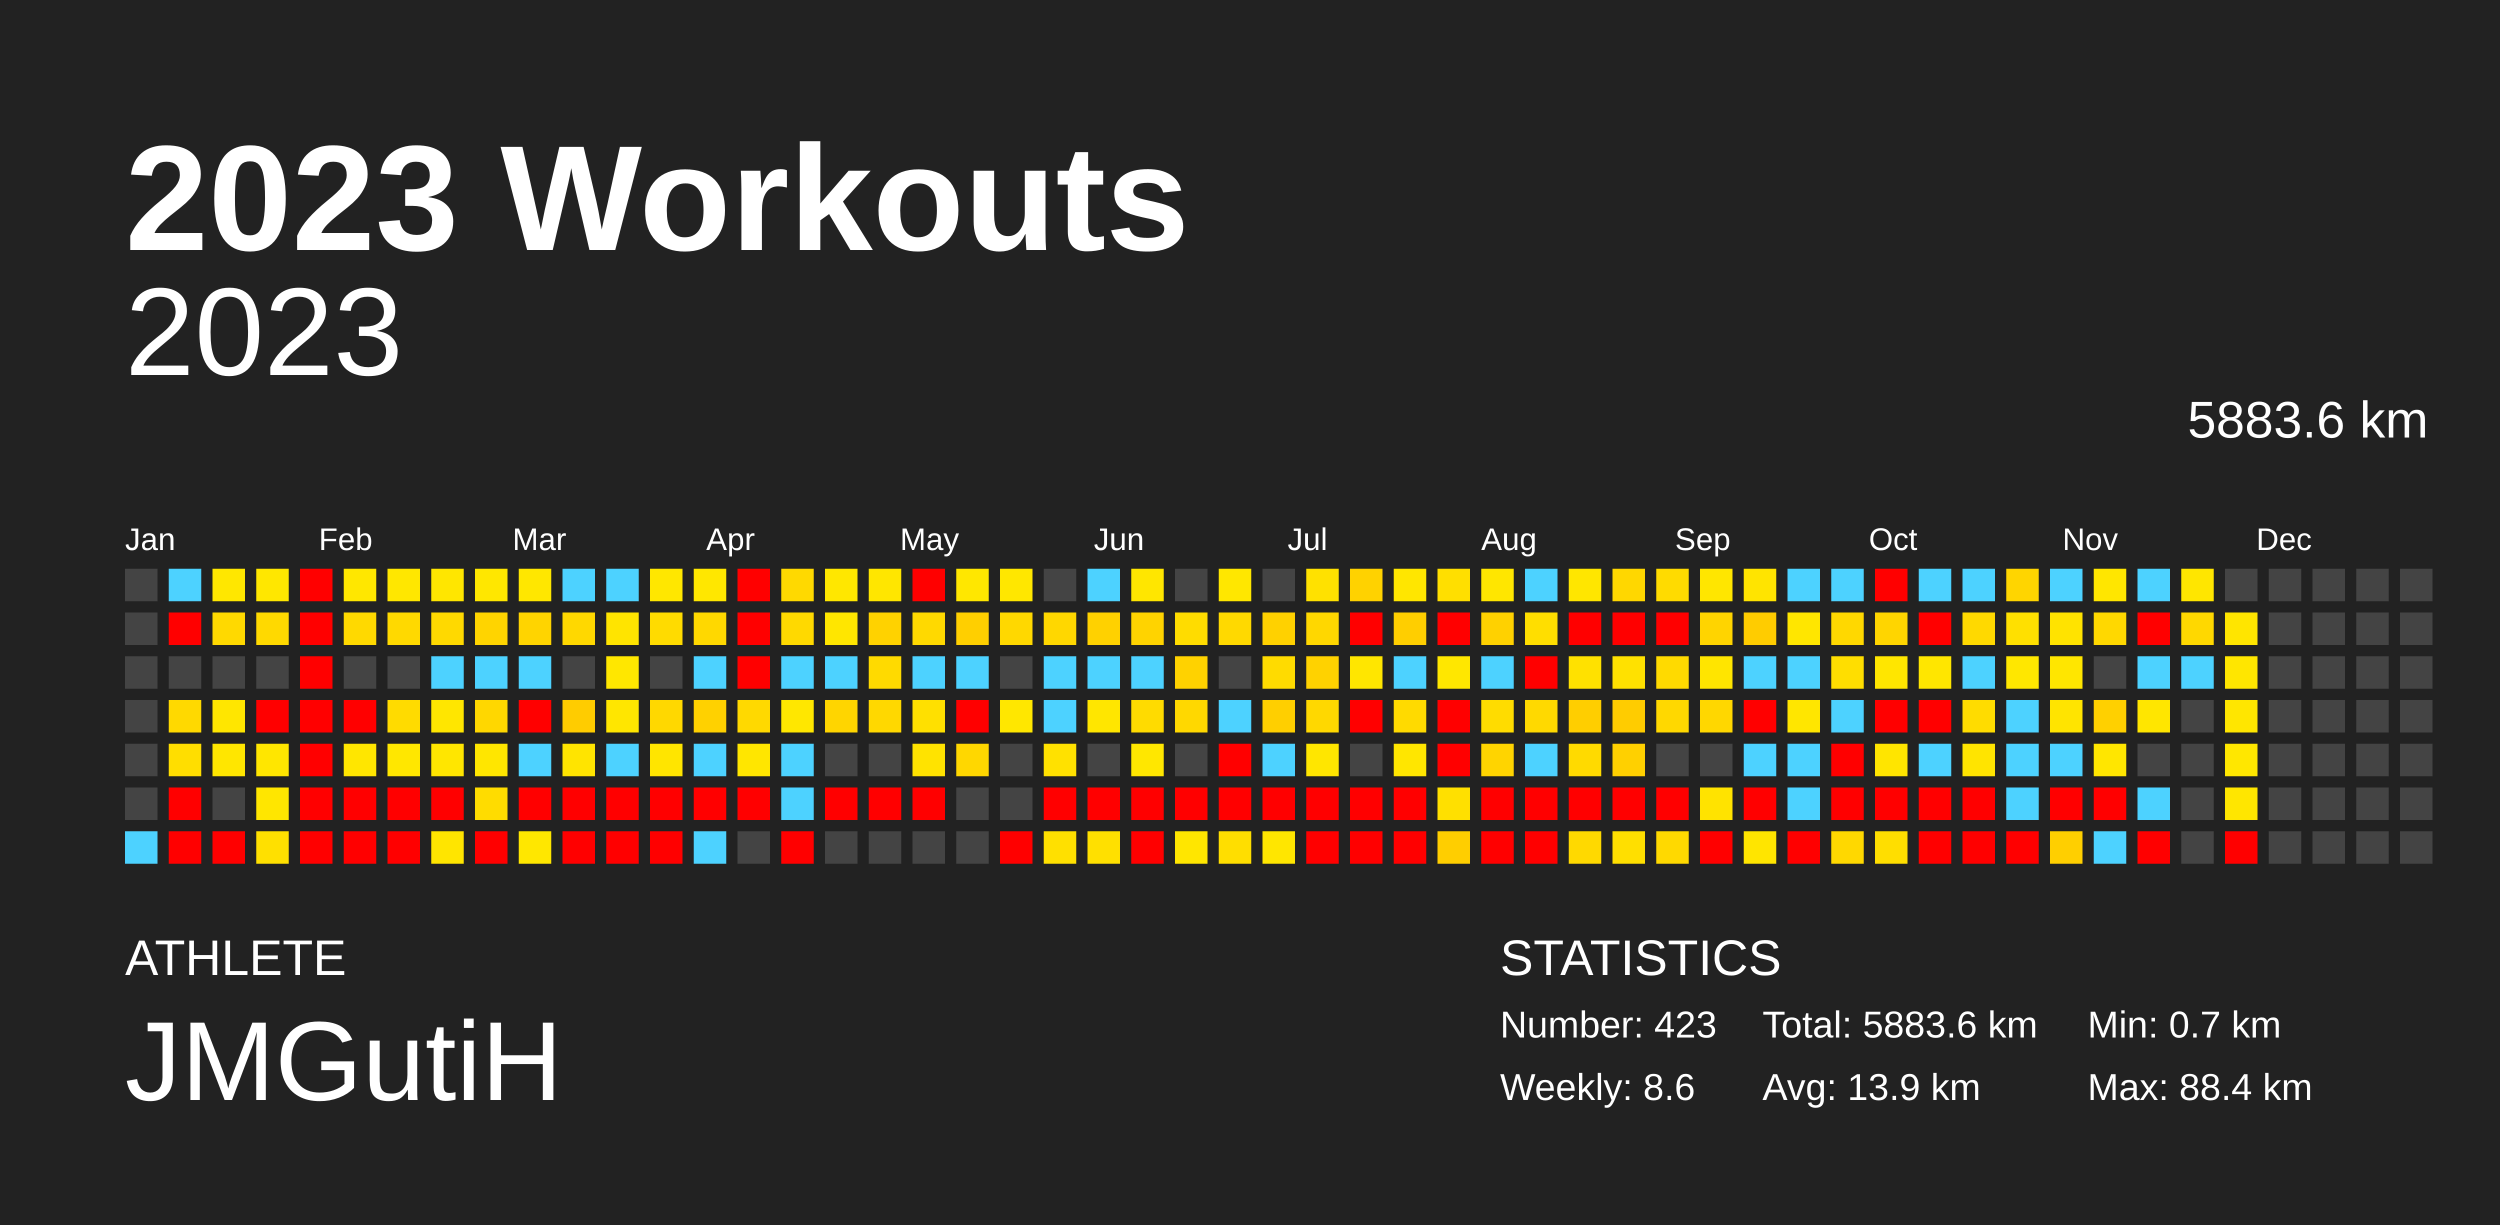
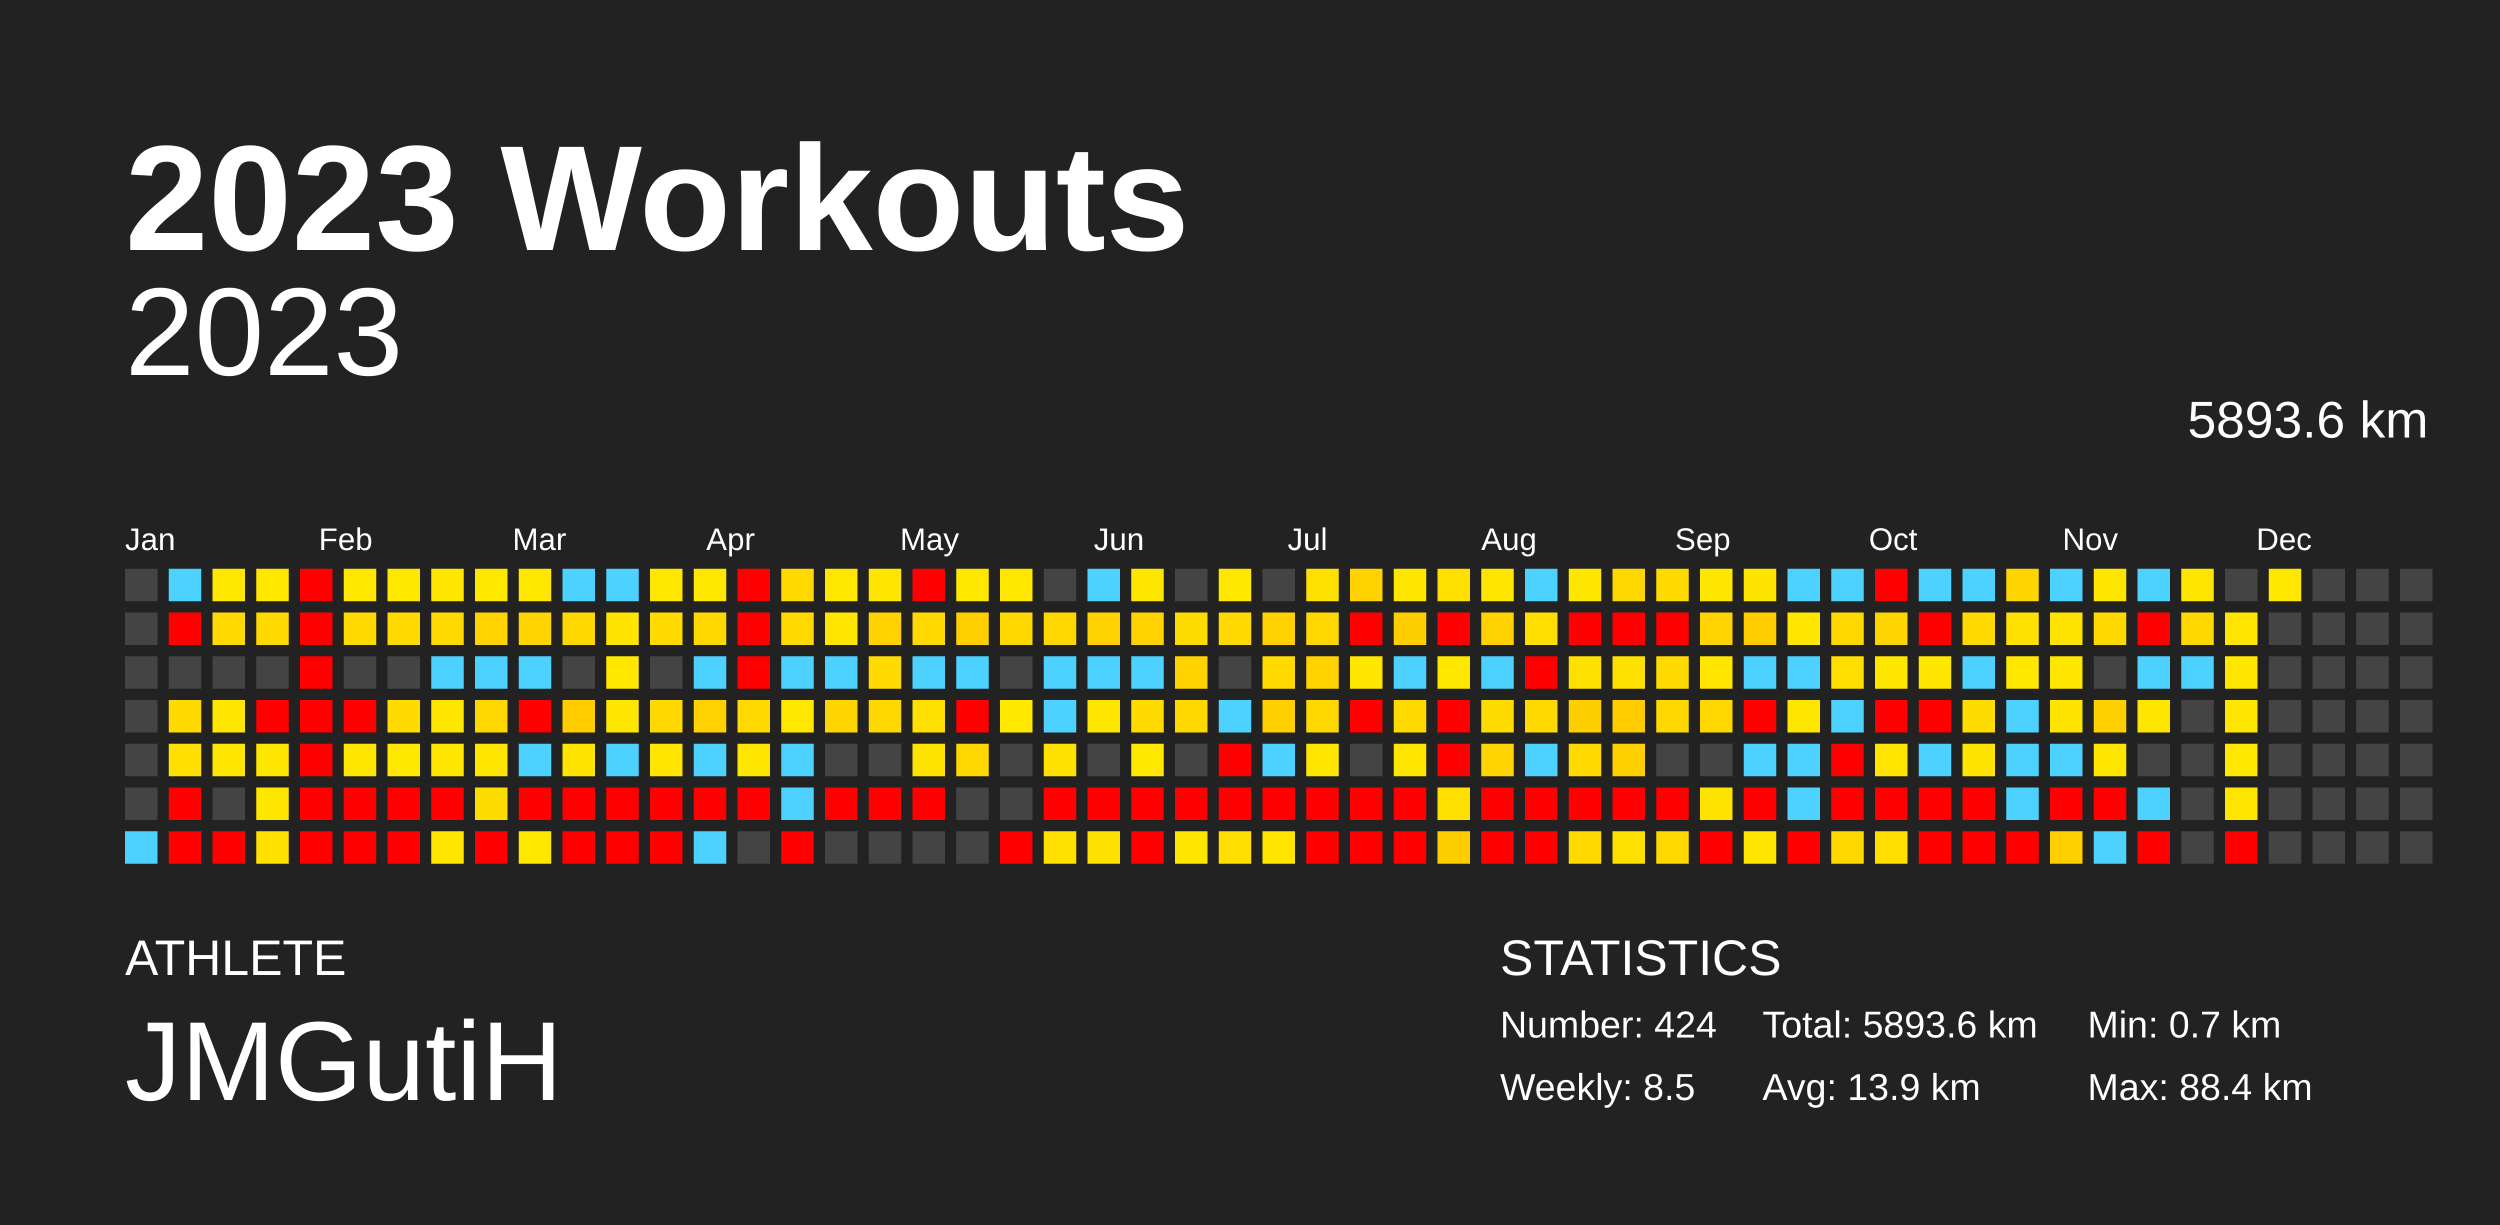
<svg xmlns="http://www.w3.org/2000/svg" baseProfile="full" height="98mm" version="1.1" viewBox="0,0,200,98" width="200mm">
  <defs />
  <rect fill="#222222" height="98" width="200" x="0" y="0" />
  <text fill="#FFFFFF" style="font-size:12px; font-family:Arial; font-weight:bold;" x="10" y="20">2023 Workouts</text>
  <text fill="#FFFFFF" style="font-size:4px; font-family:Arial" x="10" y="78">ATHLETE</text>
  <text fill="#FFFFFF" style="font-size:9px; font-family:Arial" x="10" y="88">JMGutiH</text>
  <text fill="#FFFFFF" style="font-size:4px; font-family:Arial" x="120" y="78">STATISTICS</text>
-   <text fill="#FFFFFF" style="font-size:3px; font-family:Arial" x="120" y="83">Number: 423</text>
-   <text fill="#FFFFFF" style="font-size:3px; font-family:Arial" x="120" y="88">Weekly: 8.6</text>
-   <text fill="#FFFFFF" style="font-size:3px; font-family:Arial" x="141" y="83">Total: 5883.6 km</text>
+   <text fill="#FFFFFF" style="font-size:3px; font-family:Arial" x="120" y="83">Number: 424</text>
+   <text fill="#FFFFFF" style="font-size:3px; font-family:Arial" x="120" y="88">Weekly: 8.5</text>
+   <text fill="#FFFFFF" style="font-size:3px; font-family:Arial" x="141" y="83">Total: 5893.6 km</text>
  <text fill="#FFFFFF" style="font-size:3px; font-family:Arial" x="141" y="88">Avg: 13.9 km</text>
  <text fill="#FFFFFF" style="font-size:3px; font-family:Arial" x="167" y="83">Min: 0.7 km</text>
  <text fill="#FFFFFF" style="font-size:3px; font-family:Arial" x="167" y="88">Max: 88.4 km</text>
  <text alignment-baseline="hanging" fill="#FFFFFF" style="font-size:10.0px; font-family:Arial;" x="10" y="30">2023</text>
-   <text alignment-baseline="hanging" fill="#FFFFFF" style="font-size:4.125px; font-family:Arial;" x="175" y="35">5883.6 km</text>
+   <text alignment-baseline="hanging" fill="#FFFFFF" style="font-size:4.125px; font-family:Arial;" x="175" y="35">5893.6 km</text>
  <text fill="#FFFFFF" style="font-size:2.5px; font-family:Arial" x="10.0" y="44">Jan</text>
  <text fill="#FFFFFF" style="font-size:2.5px; font-family:Arial" x="25.5" y="44">Feb</text>
  <text fill="#FFFFFF" style="font-size:2.5px; font-family:Arial" x="41.0" y="44">Mar</text>
  <text fill="#FFFFFF" style="font-size:2.5px; font-family:Arial" x="56.5" y="44">Apr</text>
  <text fill="#FFFFFF" style="font-size:2.5px; font-family:Arial" x="72.0" y="44">May</text>
  <text fill="#FFFFFF" style="font-size:2.5px; font-family:Arial" x="87.5" y="44">Jun</text>
  <text fill="#FFFFFF" style="font-size:2.5px; font-family:Arial" x="103.0" y="44">Jul</text>
  <text fill="#FFFFFF" style="font-size:2.5px; font-family:Arial" x="118.5" y="44">Aug</text>
  <text fill="#FFFFFF" style="font-size:2.5px; font-family:Arial" x="134.0" y="44">Sep</text>
  <text fill="#FFFFFF" style="font-size:2.5px; font-family:Arial" x="149.5" y="44">Oct</text>
  <text fill="#FFFFFF" style="font-size:2.5px; font-family:Arial" x="165.0" y="44">Nov</text>
  <text fill="#FFFFFF" style="font-size:2.5px; font-family:Arial" x="180.5" y="44">Dec</text>
  <rect fill="#444444" height="2.6" width="2.6" x="10.0" y="45.5" />
  <rect fill="#444444" height="2.6" width="2.6" x="10.0" y="49.0" />
  <rect fill="#444444" height="2.6" width="2.6" x="10.0" y="52.5" />
  <rect fill="#444444" height="2.6" width="2.6" x="10.0" y="56.0" />
  <rect fill="#444444" height="2.6" width="2.6" x="10.0" y="59.5" />
  <rect fill="#444444" height="2.6" width="2.6" x="10.0" y="63.0" />
  <rect fill="#4dd2ff" height="2.6" width="2.6" x="10.0" y="66.5" />
  <rect fill="#4dd2ff" height="2.6" width="2.6" x="13.5" y="45.5" />
  <rect fill="red" height="2.6" width="2.6" x="13.5" y="49.0" />
  <rect fill="#444444" height="2.6" width="2.6" x="13.5" y="52.5" />
  <rect fill="#ffd900" height="2.6" width="2.6" x="13.5" y="56.0" />
  <rect fill="#ffde00" height="2.6" width="2.6" x="13.5" y="59.5" />
  <rect fill="red" height="2.6" width="2.6" x="13.5" y="63.0" />
  <rect fill="red" height="2.6" width="2.6" x="13.5" y="66.5" />
  <rect fill="#ffe700" height="2.6" width="2.6" x="17.0" y="45.5" />
  <rect fill="#ffd900" height="2.6" width="2.6" x="17.0" y="49.0" />
  <rect fill="#444444" height="2.6" width="2.6" x="17.0" y="52.5" />
  <rect fill="#ffe600" height="2.6" width="2.6" x="17.0" y="56.0" />
  <rect fill="#ffe600" height="2.6" width="2.6" x="17.0" y="59.5" />
  <rect fill="#444444" height="2.6" width="2.6" x="17.0" y="63.0" />
  <rect fill="red" height="2.6" width="2.6" x="17.0" y="66.5" />
  <rect fill="#ffe700" height="2.6" width="2.6" x="20.5" y="45.5" />
  <rect fill="#ffd900" height="2.6" width="2.6" x="20.5" y="49.0" />
  <rect fill="#444444" height="2.6" width="2.6" x="20.5" y="52.5" />
  <rect fill="red" height="2.6" width="2.6" x="20.5" y="56.0" />
  <rect fill="#ffe600" height="2.6" width="2.6" x="20.5" y="59.5" />
  <rect fill="#ffe600" height="2.6" width="2.6" x="20.5" y="63.0" />
  <rect fill="#ffe000" height="2.6" width="2.6" x="20.5" y="66.5" />
  <rect fill="red" height="2.6" width="2.6" x="24.0" y="45.5" />
  <rect fill="red" height="2.6" width="2.6" x="24.0" y="49.0" />
  <rect fill="red" height="2.6" width="2.6" x="24.0" y="52.5" />
  <rect fill="red" height="2.6" width="2.6" x="24.0" y="56.0" />
  <rect fill="red" height="2.6" width="2.6" x="24.0" y="59.5" />
  <rect fill="red" height="2.6" width="2.6" x="24.0" y="63.0" />
  <rect fill="red" height="2.6" width="2.6" x="24.0" y="66.5" />
  <rect fill="#ffe700" height="2.6" width="2.6" x="27.5" y="45.5" />
  <rect fill="#ffd900" height="2.6" width="2.6" x="27.5" y="49.0" />
  <rect fill="#444444" height="2.6" width="2.6" x="27.5" y="52.5" />
  <rect fill="red" height="2.6" width="2.6" x="27.5" y="56.0" />
  <rect fill="#ffe600" height="2.6" width="2.6" x="27.5" y="59.5" />
  <rect fill="red" height="2.6" width="2.6" x="27.5" y="63.0" />
  <rect fill="red" height="2.6" width="2.6" x="27.5" y="66.5" />
  <rect fill="#ffe700" height="2.6" width="2.6" x="31.0" y="45.5" />
  <rect fill="#ffd900" height="2.6" width="2.6" x="31.0" y="49.0" />
  <rect fill="#444444" height="2.6" width="2.6" x="31.0" y="52.5" />
  <rect fill="#ffdb00" height="2.6" width="2.6" x="31.0" y="56.0" />
  <rect fill="#ffe700" height="2.6" width="2.6" x="31.0" y="59.5" />
  <rect fill="red" height="2.6" width="2.6" x="31.0" y="63.0" />
  <rect fill="red" height="2.6" width="2.6" x="31.0" y="66.5" />
  <rect fill="#ffe600" height="2.6" width="2.6" x="34.5" y="45.5" />
  <rect fill="#ffd900" height="2.6" width="2.6" x="34.5" y="49.0" />
  <rect fill="#4dd2ff" height="2.6" width="2.6" x="34.5" y="52.5" />
  <rect fill="#ffe600" height="2.6" width="2.6" x="34.5" y="56.0" />
  <rect fill="#ffe600" height="2.6" width="2.6" x="34.5" y="59.5" />
  <rect fill="red" height="2.6" width="2.6" x="34.5" y="63.0" />
  <rect fill="#ffe500" height="2.6" width="2.6" x="34.5" y="66.5" />
  <rect fill="#ffe700" height="2.6" width="2.6" x="38.0" y="45.5" />
  <rect fill="#ffd400" height="2.6" width="2.6" x="38.0" y="49.0" />
  <rect fill="#4dd2ff" height="2.6" width="2.6" x="38.0" y="52.5" />
  <rect fill="#ffd700" height="2.6" width="2.6" x="38.0" y="56.0" />
  <rect fill="#ffe600" height="2.6" width="2.6" x="38.0" y="59.5" />
  <rect fill="#ffdc00" height="2.6" width="2.6" x="38.0" y="63.0" />
  <rect fill="red" height="2.6" width="2.6" x="38.0" y="66.5" />
  <rect fill="#ffe700" height="2.6" width="2.6" x="41.5" y="45.5" />
  <rect fill="#ffd400" height="2.6" width="2.6" x="41.5" y="49.0" />
  <rect fill="#4dd2ff" height="2.6" width="2.6" x="41.5" y="52.5" />
  <rect fill="red" height="2.6" width="2.6" x="41.5" y="56.0" />
  <rect fill="#4dd2ff" height="2.6" width="2.6" x="41.5" y="59.5" />
  <rect fill="red" height="2.6" width="2.6" x="41.5" y="63.0" />
  <rect fill="#ffe700" height="2.6" width="2.6" x="41.5" y="66.5" />
  <rect fill="#4dd2ff" height="2.6" width="2.6" x="45.0" y="45.5" />
  <rect fill="#ffd800" height="2.6" width="2.6" x="45.0" y="49.0" />
  <rect fill="#444444" height="2.6" width="2.6" x="45.0" y="52.5" />
  <rect fill="#ffcc00" height="2.6" width="2.6" x="45.0" y="56.0" />
  <rect fill="#ffe400" height="2.6" width="2.6" x="45.0" y="59.5" />
  <rect fill="red" height="2.6" width="2.6" x="45.0" y="63.0" />
  <rect fill="red" height="2.6" width="2.6" x="45.0" y="66.5" />
  <rect fill="#4dd2ff" height="2.6" width="2.6" x="48.5" y="45.5" />
  <rect fill="#ffe400" height="2.6" width="2.6" x="48.5" y="49.0" />
  <rect fill="#ffe700" height="2.6" width="2.6" x="48.5" y="52.5" />
  <rect fill="#ffe600" height="2.6" width="2.6" x="48.5" y="56.0" />
  <rect fill="#4dd2ff" height="2.6" width="2.6" x="48.5" y="59.5" />
  <rect fill="red" height="2.6" width="2.6" x="48.5" y="63.0" />
  <rect fill="red" height="2.6" width="2.6" x="48.5" y="66.5" />
  <rect fill="#ffe700" height="2.6" width="2.6" x="52.0" y="45.5" />
  <rect fill="#ffdb00" height="2.6" width="2.6" x="52.0" y="49.0" />
  <rect fill="#444444" height="2.6" width="2.6" x="52.0" y="52.5" />
  <rect fill="#ffd800" height="2.6" width="2.6" x="52.0" y="56.0" />
  <rect fill="#ffe500" height="2.6" width="2.6" x="52.0" y="59.5" />
  <rect fill="red" height="2.6" width="2.6" x="52.0" y="63.0" />
  <rect fill="red" height="2.6" width="2.6" x="52.0" y="66.5" />
  <rect fill="#ffe700" height="2.6" width="2.6" x="55.5" y="45.5" />
  <rect fill="#ffd800" height="2.6" width="2.6" x="55.5" y="49.0" />
  <rect fill="#4dd2ff" height="2.6" width="2.6" x="55.5" y="52.5" />
  <rect fill="#ffd100" height="2.6" width="2.6" x="55.5" y="56.0" />
  <rect fill="#4dd2ff" height="2.6" width="2.6" x="55.5" y="59.5" />
  <rect fill="red" height="2.6" width="2.6" x="55.5" y="63.0" />
  <rect fill="#4dd2ff" height="2.6" width="2.6" x="55.5" y="66.5" />
  <rect fill="red" height="2.6" width="2.6" x="59.0" y="45.5" />
  <rect fill="red" height="2.6" width="2.6" x="59.0" y="49.0" />
  <rect fill="red" height="2.6" width="2.6" x="59.0" y="52.5" />
  <rect fill="#ffd900" height="2.6" width="2.6" x="59.0" y="56.0" />
  <rect fill="#ffe600" height="2.6" width="2.6" x="59.0" y="59.5" />
  <rect fill="red" height="2.6" width="2.6" x="59.0" y="63.0" />
  <rect fill="#444444" height="2.6" width="2.6" x="59.0" y="66.5" />
  <rect fill="#ffd900" height="2.6" width="2.6" x="62.5" y="45.5" />
  <rect fill="#ffd900" height="2.6" width="2.6" x="62.5" y="49.0" />
  <rect fill="#4dd2ff" height="2.6" width="2.6" x="62.5" y="52.5" />
  <rect fill="#ffe700" height="2.6" width="2.6" x="62.5" y="56.0" />
  <rect fill="#4dd2ff" height="2.6" width="2.6" x="62.5" y="59.5" />
  <rect fill="#4dd2ff" height="2.6" width="2.6" x="62.5" y="63.0" />
  <rect fill="red" height="2.6" width="2.6" x="62.5" y="66.5" />
  <rect fill="#ffe700" height="2.6" width="2.6" x="66.0" y="45.5" />
  <rect fill="#ffe600" height="2.6" width="2.6" x="66.0" y="49.0" />
  <rect fill="#4dd2ff" height="2.6" width="2.6" x="66.0" y="52.5" />
  <rect fill="#ffd500" height="2.6" width="2.6" x="66.0" y="56.0" />
  <rect fill="#444444" height="2.6" width="2.6" x="66.0" y="59.5" />
  <rect fill="red" height="2.6" width="2.6" x="66.0" y="63.0" />
  <rect fill="#444444" height="2.6" width="2.6" x="66.0" y="66.5" />
  <rect fill="#ffe600" height="2.6" width="2.6" x="69.5" y="45.5" />
  <rect fill="#ffd200" height="2.6" width="2.6" x="69.5" y="49.0" />
  <rect fill="#ffda00" height="2.6" width="2.6" x="69.5" y="52.5" />
  <rect fill="#ffd800" height="2.6" width="2.6" x="69.5" y="56.0" />
  <rect fill="#444444" height="2.6" width="2.6" x="69.5" y="59.5" />
  <rect fill="red" height="2.6" width="2.6" x="69.5" y="63.0" />
  <rect fill="#444444" height="2.6" width="2.6" x="69.5" y="66.5" />
  <rect fill="red" height="2.6" width="2.6" x="73.0" y="45.5" />
  <rect fill="#ffd900" height="2.6" width="2.6" x="73.0" y="49.0" />
  <rect fill="#4dd2ff" height="2.6" width="2.6" x="73.0" y="52.5" />
  <rect fill="#ffe000" height="2.6" width="2.6" x="73.0" y="56.0" />
  <rect fill="#ffe300" height="2.6" width="2.6" x="73.0" y="59.5" />
  <rect fill="red" height="2.6" width="2.6" x="73.0" y="63.0" />
  <rect fill="#444444" height="2.6" width="2.6" x="73.0" y="66.5" />
  <rect fill="#ffe700" height="2.6" width="2.6" x="76.5" y="45.5" />
  <rect fill="#ffcf00" height="2.6" width="2.6" x="76.5" y="49.0" />
  <rect fill="#4dd2ff" height="2.6" width="2.6" x="76.5" y="52.5" />
  <rect fill="red" height="2.6" width="2.6" x="76.5" y="56.0" />
  <rect fill="#ffd700" height="2.6" width="2.6" x="76.5" y="59.5" />
  <rect fill="#444444" height="2.6" width="2.6" x="76.5" y="63.0" />
  <rect fill="#444444" height="2.6" width="2.6" x="76.5" y="66.5" />
  <rect fill="#ffe700" height="2.6" width="2.6" x="80.0" y="45.5" />
  <rect fill="#ffd800" height="2.6" width="2.6" x="80.0" y="49.0" />
  <rect fill="#444444" height="2.6" width="2.6" x="80.0" y="52.5" />
  <rect fill="#ffe700" height="2.6" width="2.6" x="80.0" y="56.0" />
  <rect fill="#444444" height="2.6" width="2.6" x="80.0" y="59.5" />
  <rect fill="#444444" height="2.6" width="2.6" x="80.0" y="63.0" />
  <rect fill="red" height="2.6" width="2.6" x="80.0" y="66.5" />
  <rect fill="#444444" height="2.6" width="2.6" x="83.5" y="45.5" />
  <rect fill="#ffd700" height="2.6" width="2.6" x="83.5" y="49.0" />
  <rect fill="#4dd2ff" height="2.6" width="2.6" x="83.5" y="52.5" />
  <rect fill="#4dd2ff" height="2.6" width="2.6" x="83.5" y="56.0" />
  <rect fill="#ffe100" height="2.6" width="2.6" x="83.5" y="59.5" />
  <rect fill="red" height="2.6" width="2.6" x="83.5" y="63.0" />
  <rect fill="#ffe000" height="2.6" width="2.6" x="83.5" y="66.5" />
  <rect fill="#4dd2ff" height="2.6" width="2.6" x="87.0" y="45.5" />
  <rect fill="#ffd100" height="2.6" width="2.6" x="87.0" y="49.0" />
  <rect fill="#4dd2ff" height="2.6" width="2.6" x="87.0" y="52.5" />
  <rect fill="#ffe600" height="2.6" width="2.6" x="87.0" y="56.0" />
  <rect fill="#444444" height="2.6" width="2.6" x="87.0" y="59.5" />
  <rect fill="red" height="2.6" width="2.6" x="87.0" y="63.0" />
  <rect fill="#ffe000" height="2.6" width="2.6" x="87.0" y="66.5" />
  <rect fill="#ffe600" height="2.6" width="2.6" x="90.5" y="45.5" />
  <rect fill="#ffd300" height="2.6" width="2.6" x="90.5" y="49.0" />
  <rect fill="#4dd2ff" height="2.6" width="2.6" x="90.5" y="52.5" />
  <rect fill="#ffdb00" height="2.6" width="2.6" x="90.5" y="56.0" />
  <rect fill="#ffe700" height="2.6" width="2.6" x="90.5" y="59.5" />
  <rect fill="red" height="2.6" width="2.6" x="90.5" y="63.0" />
  <rect fill="red" height="2.6" width="2.6" x="90.5" y="66.5" />
  <rect fill="#444444" height="2.6" width="2.6" x="94.0" y="45.5" />
  <rect fill="#ffdc00" height="2.6" width="2.6" x="94.0" y="49.0" />
  <rect fill="#ffd200" height="2.6" width="2.6" x="94.0" y="52.5" />
  <rect fill="#ffd800" height="2.6" width="2.6" x="94.0" y="56.0" />
  <rect fill="#444444" height="2.6" width="2.6" x="94.0" y="59.5" />
  <rect fill="red" height="2.6" width="2.6" x="94.0" y="63.0" />
  <rect fill="#ffe600" height="2.6" width="2.6" x="94.0" y="66.5" />
  <rect fill="#ffe700" height="2.6" width="2.6" x="97.5" y="45.5" />
  <rect fill="#ffd900" height="2.6" width="2.6" x="97.5" y="49.0" />
  <rect fill="#444444" height="2.6" width="2.6" x="97.5" y="52.5" />
  <rect fill="#4dd2ff" height="2.6" width="2.6" x="97.5" y="56.0" />
  <rect fill="red" height="2.6" width="2.6" x="97.5" y="59.5" />
  <rect fill="red" height="2.6" width="2.6" x="97.5" y="63.0" />
  <rect fill="#ffde00" height="2.6" width="2.6" x="97.5" y="66.5" />
  <rect fill="#444444" height="2.6" width="2.6" x="101.0" y="45.5" />
  <rect fill="#ffd100" height="2.6" width="2.6" x="101.0" y="49.0" />
  <rect fill="#ffdb00" height="2.6" width="2.6" x="101.0" y="52.5" />
  <rect fill="#ffcf00" height="2.6" width="2.6" x="101.0" y="56.0" />
  <rect fill="#4dd2ff" height="2.6" width="2.6" x="101.0" y="59.5" />
  <rect fill="red" height="2.6" width="2.6" x="101.0" y="63.0" />
  <rect fill="#ffe600" height="2.6" width="2.6" x="101.0" y="66.5" />
  <rect fill="#ffe100" height="2.6" width="2.6" x="104.5" y="45.5" />
  <rect fill="#ffd700" height="2.6" width="2.6" x="104.5" y="49.0" />
  <rect fill="#ffd200" height="2.6" width="2.6" x="104.5" y="52.5" />
  <rect fill="#ffd800" height="2.6" width="2.6" x="104.5" y="56.0" />
  <rect fill="#ffe600" height="2.6" width="2.6" x="104.5" y="59.5" />
  <rect fill="red" height="2.6" width="2.6" x="104.5" y="63.0" />
  <rect fill="red" height="2.6" width="2.6" x="104.5" y="66.5" />
  <rect fill="#ffd200" height="2.6" width="2.6" x="108.0" y="45.5" />
  <rect fill="red" height="2.6" width="2.6" x="108.0" y="49.0" />
  <rect fill="#ffe600" height="2.6" width="2.6" x="108.0" y="52.5" />
  <rect fill="red" height="2.6" width="2.6" x="108.0" y="56.0" />
  <rect fill="#444444" height="2.6" width="2.6" x="108.0" y="59.5" />
  <rect fill="red" height="2.6" width="2.6" x="108.0" y="63.0" />
  <rect fill="red" height="2.6" width="2.6" x="108.0" y="66.5" />
  <rect fill="#ffe600" height="2.6" width="2.6" x="111.5" y="45.5" />
  <rect fill="#ffce00" height="2.6" width="2.6" x="111.5" y="49.0" />
  <rect fill="#4dd2ff" height="2.6" width="2.6" x="111.5" y="52.5" />
  <rect fill="#ffda00" height="2.6" width="2.6" x="111.5" y="56.0" />
  <rect fill="#ffe600" height="2.6" width="2.6" x="111.5" y="59.5" />
  <rect fill="red" height="2.6" width="2.6" x="111.5" y="63.0" />
  <rect fill="red" height="2.6" width="2.6" x="111.5" y="66.5" />
  <rect fill="#ffdf00" height="2.6" width="2.6" x="115.0" y="45.5" />
  <rect fill="red" height="2.6" width="2.6" x="115.0" y="49.0" />
  <rect fill="#ffe700" height="2.6" width="2.6" x="115.0" y="52.5" />
  <rect fill="red" height="2.6" width="2.6" x="115.0" y="56.0" />
  <rect fill="red" height="2.6" width="2.6" x="115.0" y="59.5" />
  <rect fill="#ffe000" height="2.6" width="2.6" x="115.0" y="63.0" />
  <rect fill="#ffce00" height="2.6" width="2.6" x="115.0" y="66.5" />
  <rect fill="#ffe600" height="2.6" width="2.6" x="118.5" y="45.5" />
  <rect fill="#ffd100" height="2.6" width="2.6" x="118.5" y="49.0" />
  <rect fill="#4dd2ff" height="2.6" width="2.6" x="118.5" y="52.5" />
  <rect fill="#ffdc00" height="2.6" width="2.6" x="118.5" y="56.0" />
  <rect fill="#ffd400" height="2.6" width="2.6" x="118.5" y="59.5" />
  <rect fill="red" height="2.6" width="2.6" x="118.5" y="63.0" />
  <rect fill="red" height="2.6" width="2.6" x="118.5" y="66.5" />
  <rect fill="#4dd2ff" height="2.6" width="2.6" x="122.0" y="45.5" />
  <rect fill="#ffde00" height="2.6" width="2.6" x="122.0" y="49.0" />
  <rect fill="red" height="2.6" width="2.6" x="122.0" y="52.5" />
  <rect fill="#ffd900" height="2.6" width="2.6" x="122.0" y="56.0" />
  <rect fill="#4dd2ff" height="2.6" width="2.6" x="122.0" y="59.5" />
  <rect fill="red" height="2.6" width="2.6" x="122.0" y="63.0" />
  <rect fill="red" height="2.6" width="2.6" x="122.0" y="66.5" />
  <rect fill="#ffe600" height="2.6" width="2.6" x="125.5" y="45.5" />
  <rect fill="red" height="2.6" width="2.6" x="125.5" y="49.0" />
  <rect fill="#ffe100" height="2.6" width="2.6" x="125.5" y="52.5" />
  <rect fill="#ffce00" height="2.6" width="2.6" x="125.5" y="56.0" />
  <rect fill="#ffda00" height="2.6" width="2.6" x="125.5" y="59.5" />
  <rect fill="red" height="2.6" width="2.6" x="125.5" y="63.0" />
  <rect fill="#ffd900" height="2.6" width="2.6" x="125.5" y="66.5" />
  <rect fill="#ffd700" height="2.6" width="2.6" x="129.0" y="45.5" />
  <rect fill="red" height="2.6" width="2.6" x="129.0" y="49.0" />
  <rect fill="#ffe100" height="2.6" width="2.6" x="129.0" y="52.5" />
  <rect fill="#ffcc00" height="2.6" width="2.6" x="129.0" y="56.0" />
  <rect fill="#ffd000" height="2.6" width="2.6" x="129.0" y="59.5" />
  <rect fill="red" height="2.6" width="2.6" x="129.0" y="63.0" />
  <rect fill="#ffdf00" height="2.6" width="2.6" x="129.0" y="66.5" />
  <rect fill="#ffdb00" height="2.6" width="2.6" x="132.5" y="45.5" />
  <rect fill="red" height="2.6" width="2.6" x="132.5" y="49.0" />
  <rect fill="#ffda00" height="2.6" width="2.6" x="132.5" y="52.5" />
  <rect fill="#ffd800" height="2.6" width="2.6" x="132.5" y="56.0" />
  <rect fill="#444444" height="2.6" width="2.6" x="132.5" y="59.5" />
  <rect fill="red" height="2.6" width="2.6" x="132.5" y="63.0" />
  <rect fill="#ffd900" height="2.6" width="2.6" x="132.5" y="66.5" />
  <rect fill="#ffe600" height="2.6" width="2.6" x="136.0" y="45.5" />
  <rect fill="#ffd400" height="2.6" width="2.6" x="136.0" y="49.0" />
  <rect fill="#ffe500" height="2.6" width="2.6" x="136.0" y="52.5" />
  <rect fill="#ffd700" height="2.6" width="2.6" x="136.0" y="56.0" />
  <rect fill="#444444" height="2.6" width="2.6" x="136.0" y="59.5" />
  <rect fill="#ffe300" height="2.6" width="2.6" x="136.0" y="63.0" />
  <rect fill="red" height="2.6" width="2.6" x="136.0" y="66.5" />
  <rect fill="#ffe400" height="2.6" width="2.6" x="139.5" y="45.5" />
  <rect fill="#ffcc00" height="2.6" width="2.6" x="139.5" y="49.0" />
  <rect fill="#4dd2ff" height="2.6" width="2.6" x="139.5" y="52.5" />
  <rect fill="red" height="2.6" width="2.6" x="139.5" y="56.0" />
  <rect fill="#4dd2ff" height="2.6" width="2.6" x="139.5" y="59.5" />
  <rect fill="red" height="2.6" width="2.6" x="139.5" y="63.0" />
  <rect fill="#ffe500" height="2.6" width="2.6" x="139.5" y="66.5" />
  <rect fill="#4dd2ff" height="2.6" width="2.6" x="143.0" y="45.5" />
  <rect fill="#ffe600" height="2.6" width="2.6" x="143.0" y="49.0" />
  <rect fill="#4dd2ff" height="2.6" width="2.6" x="143.0" y="52.5" />
  <rect fill="#ffe600" height="2.6" width="2.6" x="143.0" y="56.0" />
  <rect fill="#4dd2ff" height="2.6" width="2.6" x="143.0" y="59.5" />
  <rect fill="#4dd2ff" height="2.6" width="2.6" x="143.0" y="63.0" />
  <rect fill="red" height="2.6" width="2.6" x="143.0" y="66.5" />
  <rect fill="#4dd2ff" height="2.6" width="2.6" x="146.5" y="45.5" />
  <rect fill="#ffd800" height="2.6" width="2.6" x="146.5" y="49.0" />
  <rect fill="#ffde00" height="2.6" width="2.6" x="146.5" y="52.5" />
  <rect fill="#4dd2ff" height="2.6" width="2.6" x="146.5" y="56.0" />
  <rect fill="red" height="2.6" width="2.6" x="146.5" y="59.5" />
  <rect fill="red" height="2.6" width="2.6" x="146.5" y="63.0" />
  <rect fill="#ffd800" height="2.6" width="2.6" x="146.5" y="66.5" />
  <rect fill="red" height="2.6" width="2.6" x="150.0" y="45.5" />
  <rect fill="#ffd500" height="2.6" width="2.6" x="150.0" y="49.0" />
  <rect fill="#ffe600" height="2.6" width="2.6" x="150.0" y="52.5" />
  <rect fill="red" height="2.6" width="2.6" x="150.0" y="56.0" />
  <rect fill="#ffe500" height="2.6" width="2.6" x="150.0" y="59.5" />
  <rect fill="red" height="2.6" width="2.6" x="150.0" y="63.0" />
  <rect fill="#ffde00" height="2.6" width="2.6" x="150.0" y="66.5" />
  <rect fill="#4dd2ff" height="2.6" width="2.6" x="153.5" y="45.5" />
  <rect fill="red" height="2.6" width="2.6" x="153.5" y="49.0" />
  <rect fill="#ffe600" height="2.6" width="2.6" x="153.5" y="52.5" />
  <rect fill="red" height="2.6" width="2.6" x="153.5" y="56.0" />
  <rect fill="#4dd2ff" height="2.6" width="2.6" x="153.5" y="59.5" />
  <rect fill="red" height="2.6" width="2.6" x="153.5" y="63.0" />
  <rect fill="red" height="2.6" width="2.6" x="153.5" y="66.5" />
  <rect fill="#4dd2ff" height="2.6" width="2.6" x="157.0" y="45.5" />
  <rect fill="#ffd900" height="2.6" width="2.6" x="157.0" y="49.0" />
  <rect fill="#4dd2ff" height="2.6" width="2.6" x="157.0" y="52.5" />
  <rect fill="#ffdc00" height="2.6" width="2.6" x="157.0" y="56.0" />
  <rect fill="#ffe400" height="2.6" width="2.6" x="157.0" y="59.5" />
  <rect fill="red" height="2.6" width="2.6" x="157.0" y="63.0" />
  <rect fill="red" height="2.6" width="2.6" x="157.0" y="66.5" />
  <rect fill="#ffd500" height="2.6" width="2.6" x="160.5" y="45.5" />
  <rect fill="#ffe000" height="2.6" width="2.6" x="160.5" y="49.0" />
  <rect fill="#ffe700" height="2.6" width="2.6" x="160.5" y="52.5" />
  <rect fill="#4dd2ff" height="2.6" width="2.6" x="160.5" y="56.0" />
  <rect fill="#4dd2ff" height="2.6" width="2.6" x="160.5" y="59.5" />
  <rect fill="#4dd2ff" height="2.6" width="2.6" x="160.5" y="63.0" />
  <rect fill="red" height="2.6" width="2.6" x="160.5" y="66.5" />
  <rect fill="#4dd2ff" height="2.6" width="2.6" x="164.0" y="45.5" />
  <rect fill="#ffe300" height="2.6" width="2.6" x="164.0" y="49.0" />
  <rect fill="#ffe600" height="2.6" width="2.6" x="164.0" y="52.5" />
  <rect fill="#ffe400" height="2.6" width="2.6" x="164.0" y="56.0" />
  <rect fill="#4dd2ff" height="2.6" width="2.6" x="164.0" y="59.5" />
  <rect fill="red" height="2.6" width="2.6" x="164.0" y="63.0" />
  <rect fill="#ffcf00" height="2.6" width="2.6" x="164.0" y="66.5" />
  <rect fill="#ffe600" height="2.6" width="2.6" x="167.5" y="45.5" />
  <rect fill="#ffd800" height="2.6" width="2.6" x="167.5" y="49.0" />
  <rect fill="#444444" height="2.6" width="2.6" x="167.5" y="52.5" />
  <rect fill="#ffd000" height="2.6" width="2.6" x="167.5" y="56.0" />
  <rect fill="#ffe600" height="2.6" width="2.6" x="167.5" y="59.5" />
  <rect fill="red" height="2.6" width="2.6" x="167.5" y="63.0" />
  <rect fill="#4dd2ff" height="2.6" width="2.6" x="167.5" y="66.5" />
  <rect fill="#4dd2ff" height="2.6" width="2.6" x="171.0" y="45.5" />
  <rect fill="red" height="2.6" width="2.6" x="171.0" y="49.0" />
  <rect fill="#4dd2ff" height="2.6" width="2.6" x="171.0" y="52.5" />
  <rect fill="#ffe600" height="2.6" width="2.6" x="171.0" y="56.0" />
  <rect fill="#444444" height="2.6" width="2.6" x="171.0" y="59.5" />
  <rect fill="#4dd2ff" height="2.6" width="2.6" x="171.0" y="63.0" />
  <rect fill="red" height="2.6" width="2.6" x="171.0" y="66.5" />
  <rect fill="#ffe600" height="2.6" width="2.6" x="174.5" y="45.5" />
  <rect fill="#ffd800" height="2.6" width="2.6" x="174.5" y="49.0" />
  <rect fill="#4dd2ff" height="2.6" width="2.6" x="174.5" y="52.5" />
  <rect fill="#444444" height="2.6" width="2.6" x="174.5" y="56.0" />
  <rect fill="#444444" height="2.6" width="2.6" x="174.5" y="59.5" />
  <rect fill="#444444" height="2.6" width="2.6" x="174.5" y="63.0" />
  <rect fill="#444444" height="2.6" width="2.6" x="174.5" y="66.5" />
  <rect fill="#444444" height="2.6" width="2.6" x="178.0" y="45.5" />
  <rect fill="#ffe500" height="2.6" width="2.6" x="178.0" y="49.0" />
  <rect fill="#ffe600" height="2.6" width="2.6" x="178.0" y="52.5" />
  <rect fill="#ffe600" height="2.6" width="2.6" x="178.0" y="56.0" />
  <rect fill="#ffe700" height="2.6" width="2.6" x="178.0" y="59.5" />
  <rect fill="#ffe600" height="2.6" width="2.6" x="178.0" y="63.0" />
  <rect fill="red" height="2.6" width="2.6" x="178.0" y="66.5" />
-   <rect fill="#444444" height="2.6" width="2.6" x="181.5" y="45.5" />
+   <rect fill="#ffe700" height="2.6" width="2.6" x="181.5" y="45.5" />
  <rect fill="#444444" height="2.6" width="2.6" x="181.5" y="49.0" />
  <rect fill="#444444" height="2.6" width="2.6" x="181.5" y="52.5" />
  <rect fill="#444444" height="2.6" width="2.6" x="181.5" y="56.0" />
  <rect fill="#444444" height="2.6" width="2.6" x="181.5" y="59.5" />
  <rect fill="#444444" height="2.6" width="2.6" x="181.5" y="63.0" />
  <rect fill="#444444" height="2.6" width="2.6" x="181.5" y="66.5" />
  <rect fill="#444444" height="2.6" width="2.6" x="185.0" y="45.5" />
  <rect fill="#444444" height="2.6" width="2.6" x="185.0" y="49.0" />
  <rect fill="#444444" height="2.6" width="2.6" x="185.0" y="52.5" />
  <rect fill="#444444" height="2.6" width="2.6" x="185.0" y="56.0" />
  <rect fill="#444444" height="2.6" width="2.6" x="185.0" y="59.5" />
  <rect fill="#444444" height="2.6" width="2.6" x="185.0" y="63.0" />
  <rect fill="#444444" height="2.6" width="2.6" x="185.0" y="66.5" />
  <rect fill="#444444" height="2.6" width="2.6" x="188.5" y="45.5" />
  <rect fill="#444444" height="2.6" width="2.6" x="188.5" y="49.0" />
  <rect fill="#444444" height="2.6" width="2.6" x="188.5" y="52.5" />
  <rect fill="#444444" height="2.6" width="2.6" x="188.5" y="56.0" />
  <rect fill="#444444" height="2.6" width="2.6" x="188.5" y="59.5" />
  <rect fill="#444444" height="2.6" width="2.6" x="188.5" y="63.0" />
  <rect fill="#444444" height="2.6" width="2.6" x="188.5" y="66.5" />
  <rect fill="#444444" height="2.6" width="2.6" x="192.0" y="45.5" />
  <rect fill="#444444" height="2.6" width="2.6" x="192.0" y="49.0" />
  <rect fill="#444444" height="2.6" width="2.6" x="192.0" y="52.5" />
  <rect fill="#444444" height="2.6" width="2.6" x="192.0" y="56.0" />
  <rect fill="#444444" height="2.6" width="2.6" x="192.0" y="59.5" />
  <rect fill="#444444" height="2.6" width="2.6" x="192.0" y="63.0" />
  <rect fill="#444444" height="2.6" width="2.6" x="192.0" y="66.5" />
</svg>
